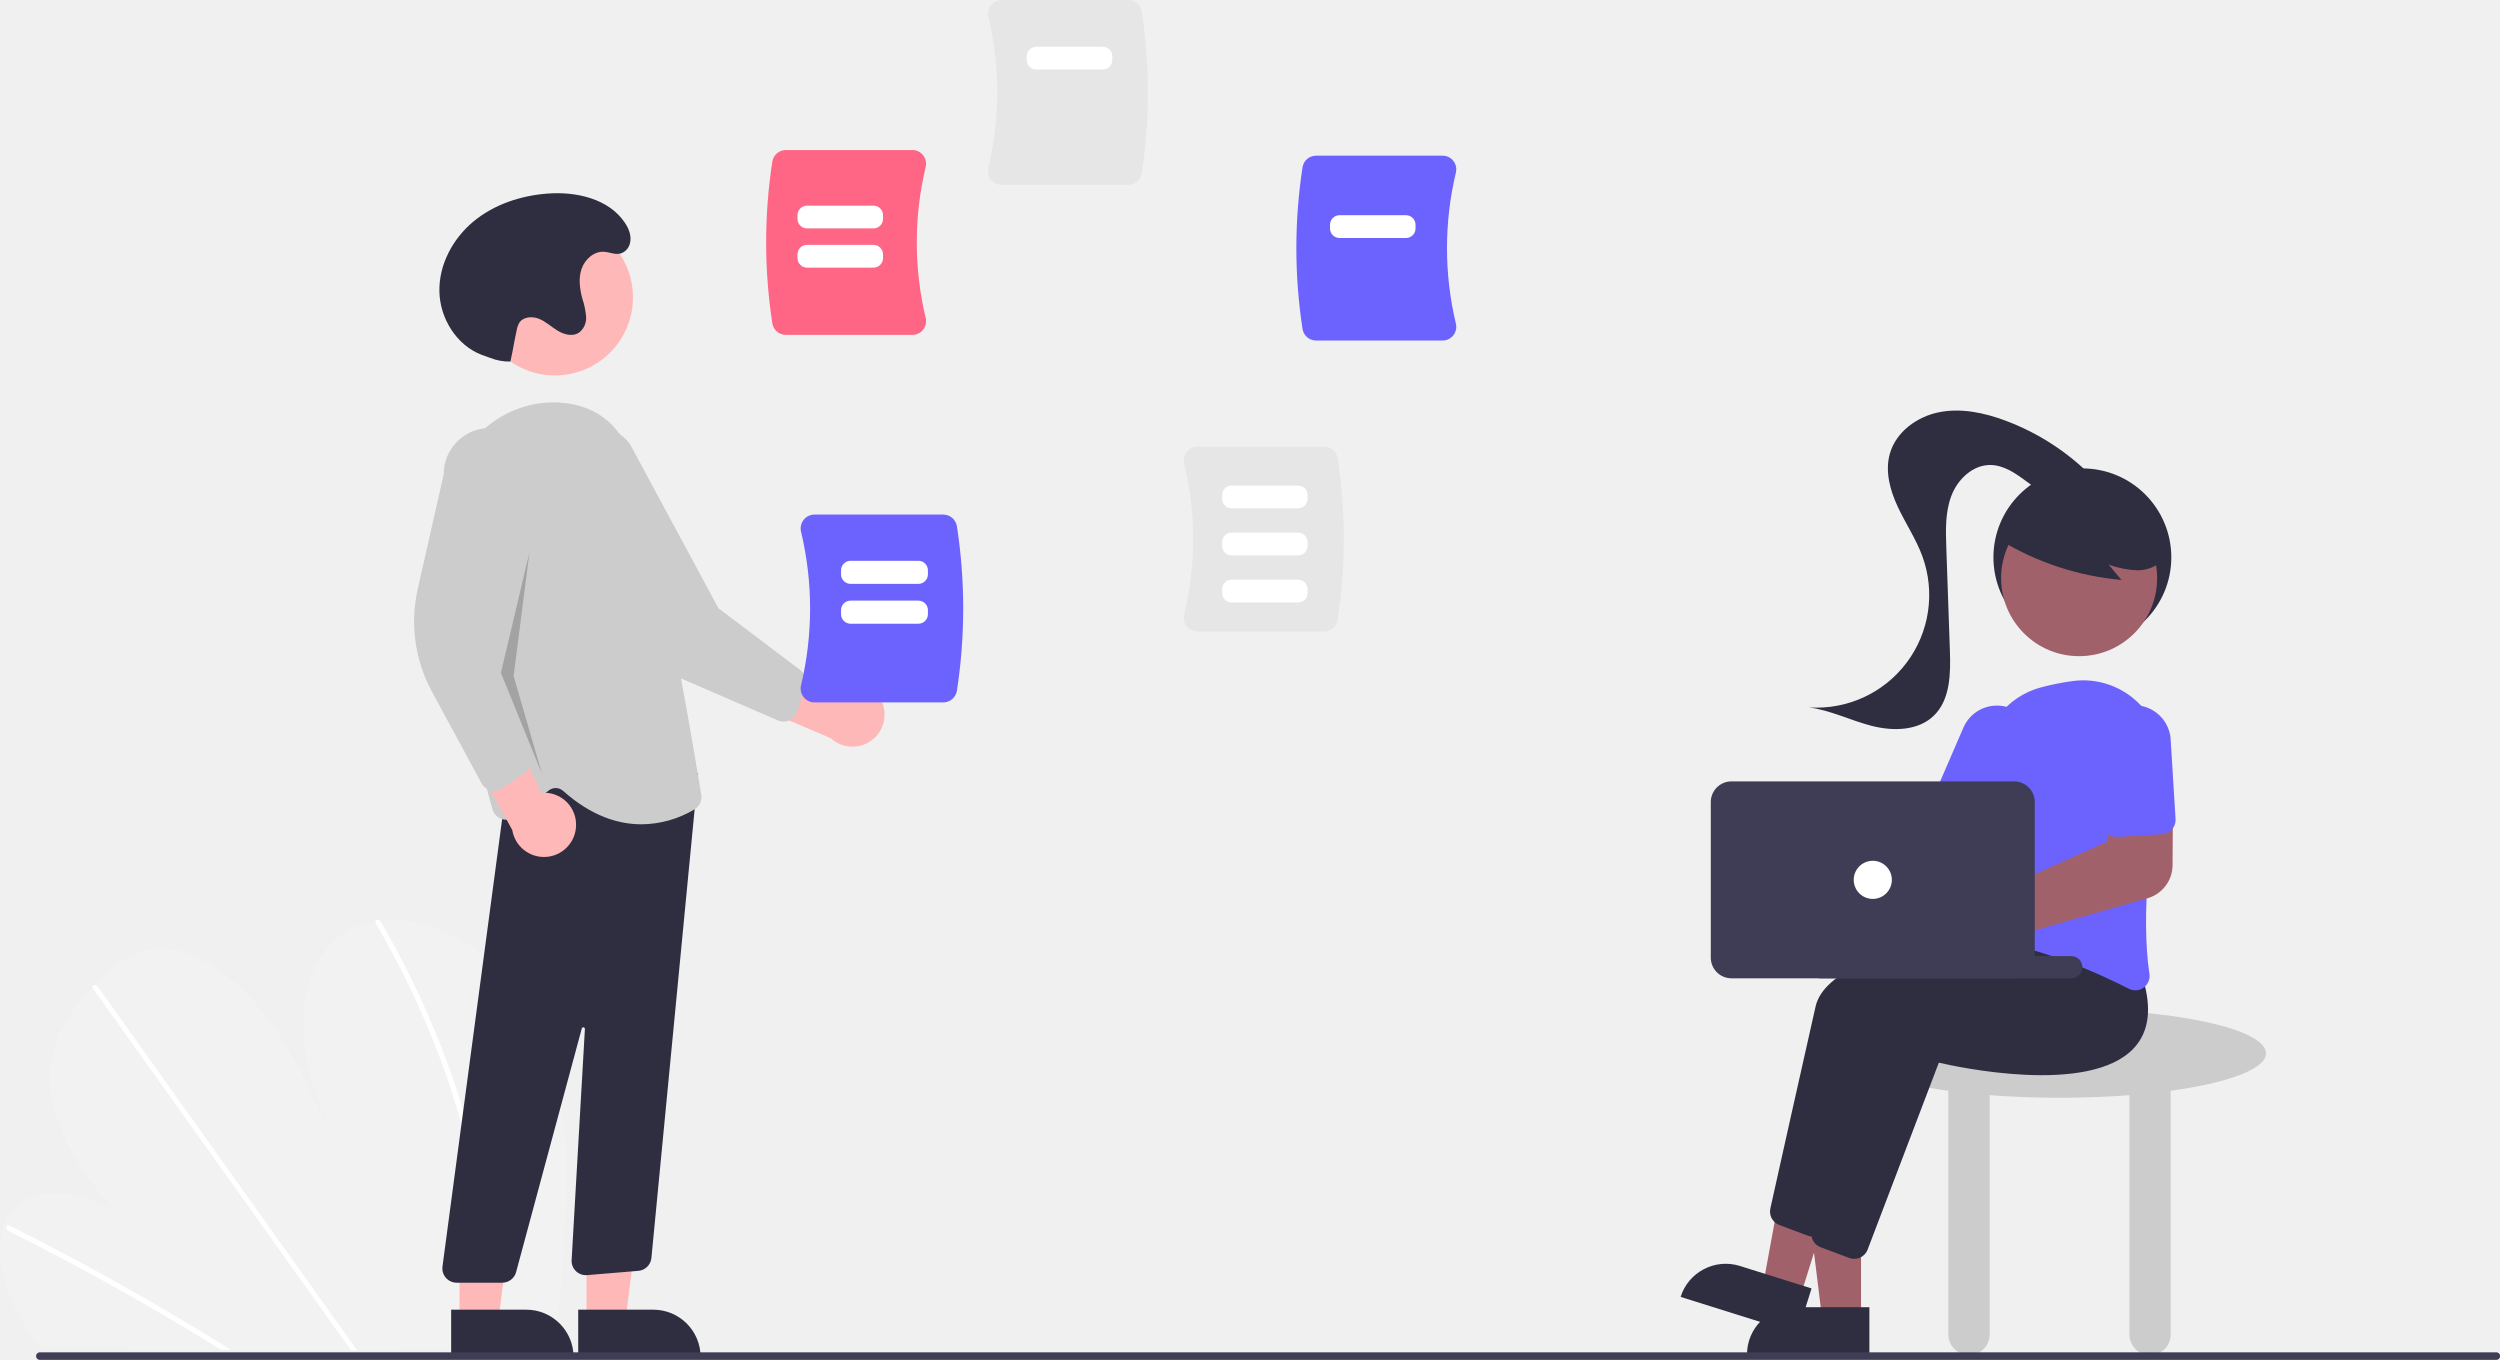
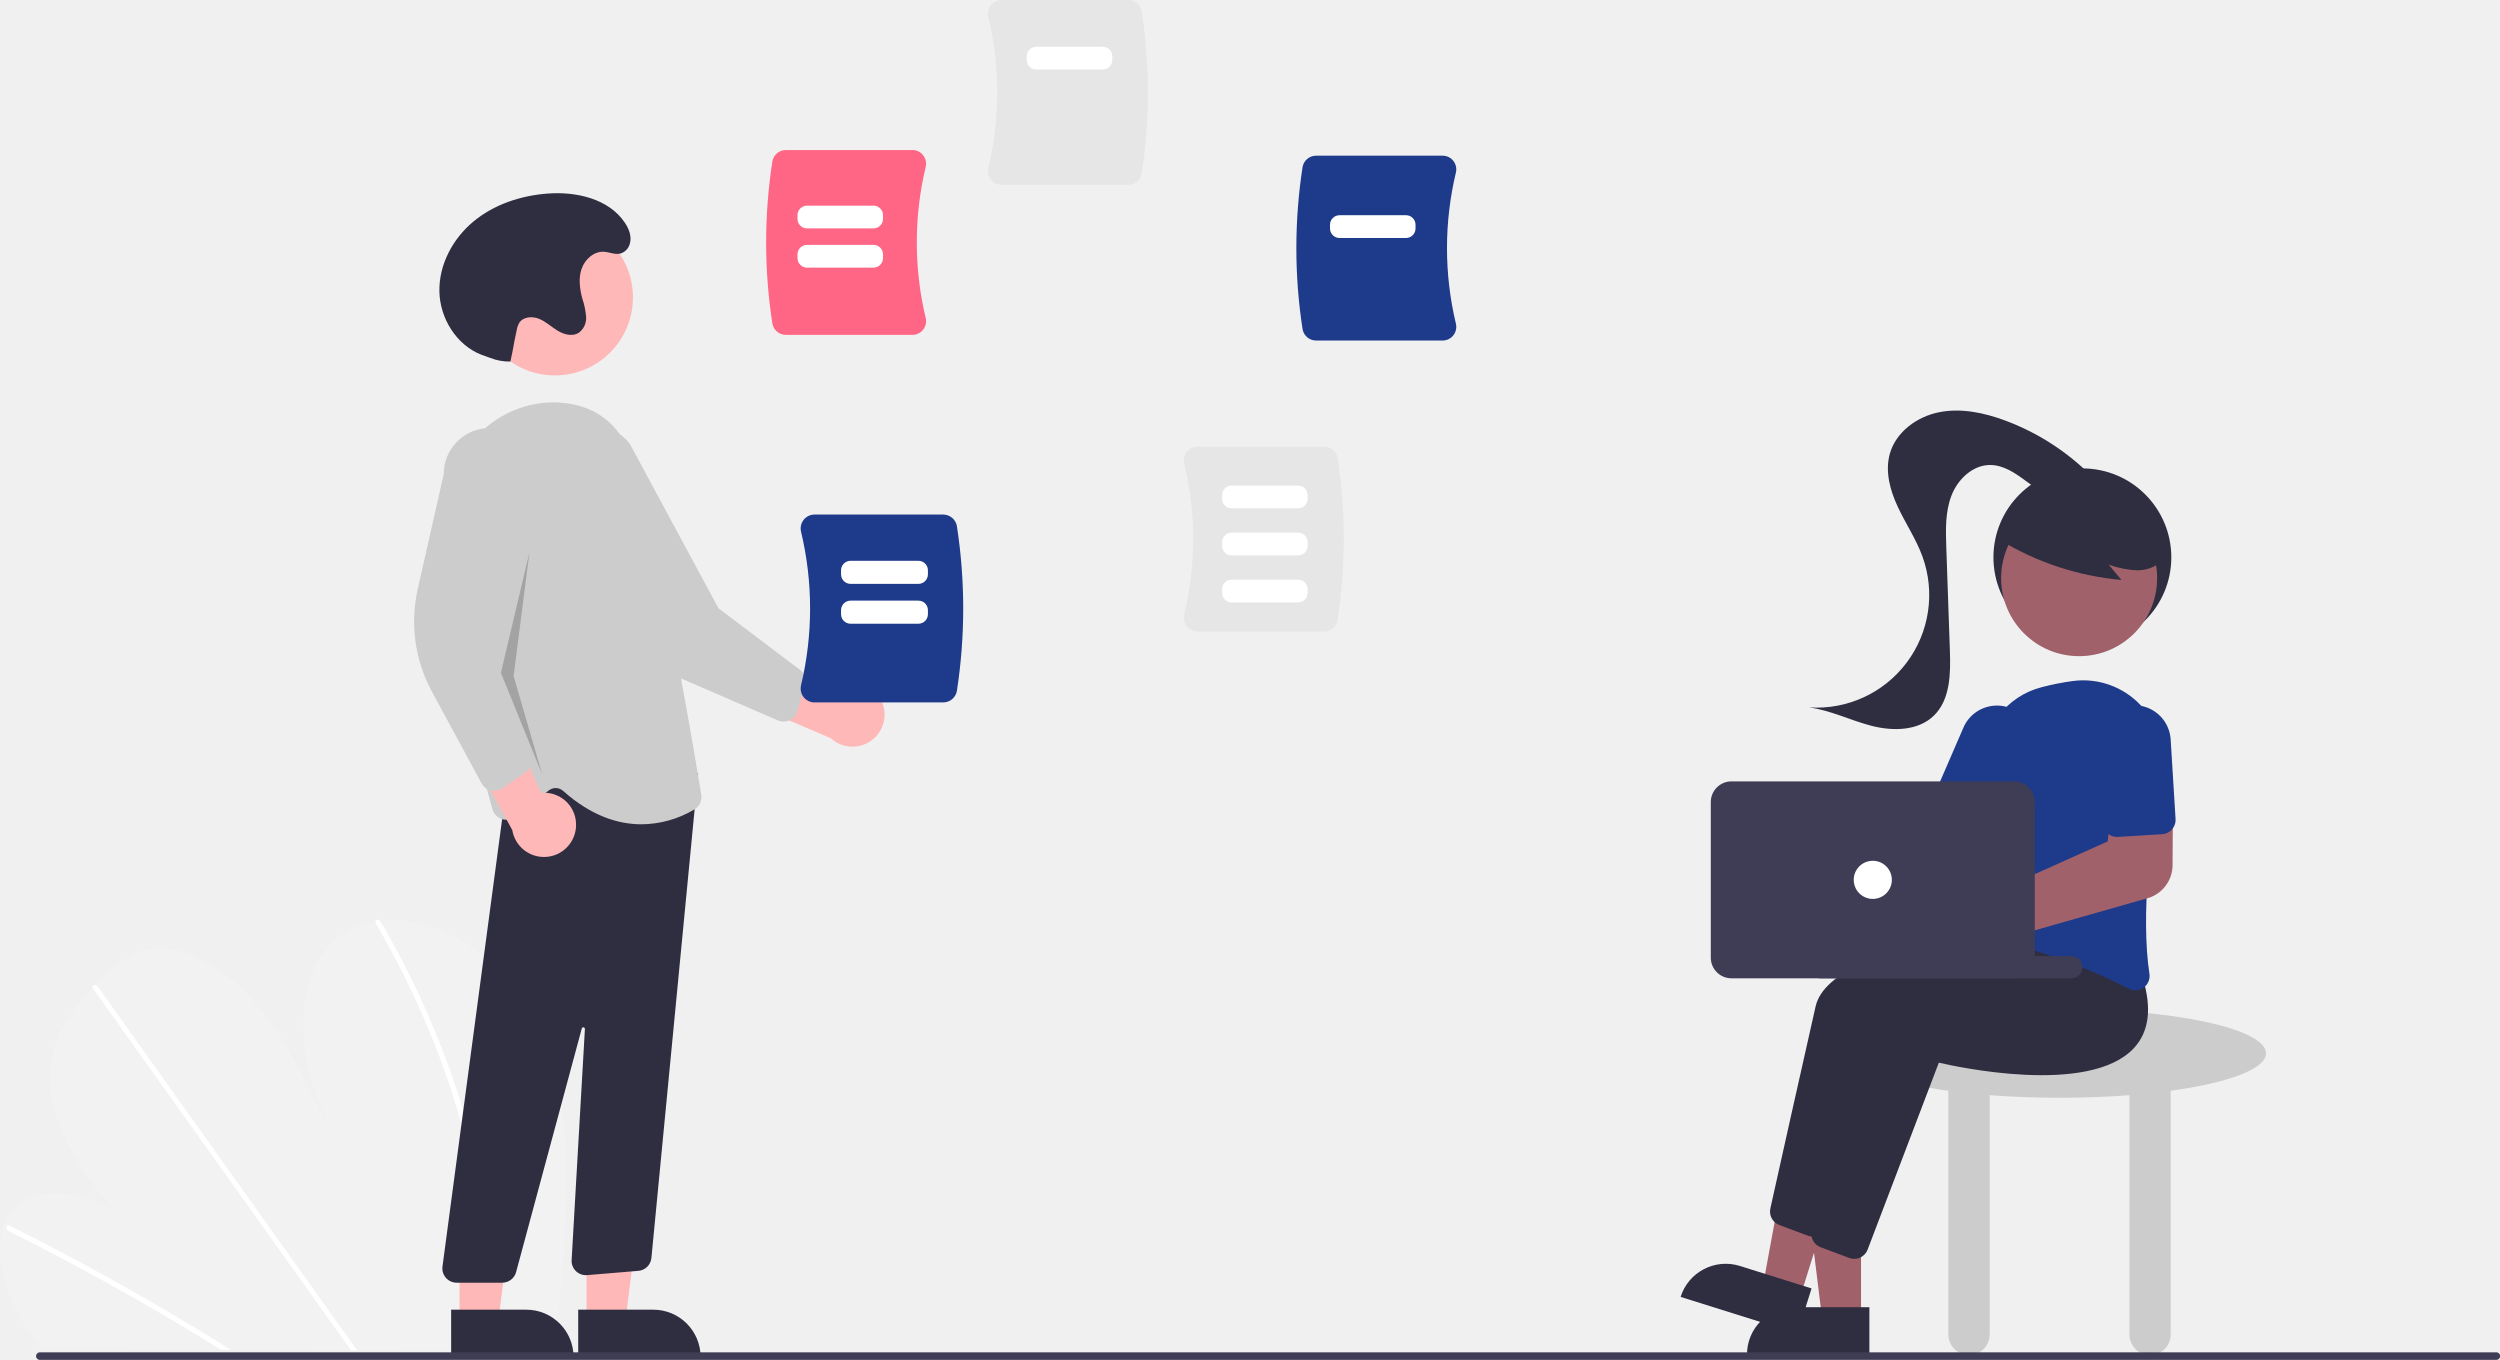
<svg xmlns="http://www.w3.org/2000/svg" id="a2525de1-ea14-4c9e-818b-1d269b9a5d3c" data-name="Layer 1" width="787.067" height="428.128" viewBox="0 0 787.067 428.128">
  <path d="M384.646,608.214a400.444,400.444,0,0,1-3.775,51.455c-.083.599-.173,1.198-.256,1.796l-161.217-.901c-.473-.595-.939-1.197-1.391-1.806-1.505-2.016-2.916-4.089-4.211-6.233-6.224-10.331-9.074-22.427-6.218-30.773l.051-.13a14.644,14.644,0,0,1,2.858-4.966c6.511-7.329,19.674-6.107,31.62-.192-10.715-11.728-19.246-26.528-19.895-39.738-.636-12.885,6.102-22.09,13.41-29.912.24-.259.48-.51.719-.761.116-.129.24-.251.356-.381,5.702-5.961,12.349-11.838,21.97-11.127,10.552.781,22.251,9.619,30.454,19.919,8.203,10.292,13.654,21.984,19.179,33.394,5.532,11.403,11.518,23.098,20.395,32.845-12.024-15.209-21.719-32.513-25.3-49.343s-.429-32.993,10.287-40.92a25.064,25.064,0,0,1,10.979-4.43c.462-.077.932-.139,1.409-.194,9.92-1.129,21.765,2.302,31.842,10.503,11.098,9.03,18.793,22.417,22.621,35.125C384.362,584.153,384.77,596.387,384.646,608.214Z" transform="translate(-206.4667 -235.9361)" fill="#f2f2f2" />
  <path d="M279.168,660.898l-3.083-.017q-1.468-.918-2.95-1.814c-.612-.386-1.23-.758-1.85-1.137q-15.338-9.368-30.869-17.971-15.516-8.611-31.188-16.428a1.292,1.292,0,0,1-.743-1.477.372.372,0,0,1,.051-.108c.146-.274.471-.387.947-.154,1.282.643,2.57,1.285,3.852,1.942q15.715,7.951,31.295,16.696,15.569,8.741,30.961,18.253c.216.131.432.27.648.401C277.218,659.689,278.19,660.293,279.168,660.898Z" transform="translate(-206.4667 -235.9361)" fill="#fff" />
  <path d="M318.917,661.12l-1.906-.011c-.43-.602-.852-1.203-1.282-1.805q-15.152-21.248-30.299-42.497-24.804-34.787-49.592-69.573a1.228,1.228,0,0,1-.214-.42c-.141-.513.236-.815.719-.761a1.448,1.448,0,0,1,1.007.641q13.906,19.508,27.805,39.002,24.674,34.613,49.342,69.218c1.046,1.464,2.092,2.936,3.138,4.4C318.065,659.917,318.494,660.519,318.917,661.12Z" transform="translate(-206.4667 -235.9361)" fill="#fff" />
  <path d="M361.386,650.05c-.097,3.213-.31,6.374-.588,9.506q-.081.899-.162,1.797l-2-.011c.061-.599.122-1.198.176-1.797.423-4.525.723-9.101.763-13.802a192.539,192.539,0,0,0-3.79-38.81,241.645,241.645,0,0,0-11.74-40.321,276.902,276.902,0,0,0-19.208-39.893,1.065,1.065,0,0,1-.177-.709c.083-.57.841-.739,1.409-.194a1.655,1.655,0,0,1,.287.363q1.384,2.38,2.717,4.774a276.709,276.709,0,0,1,18.384,40.033,240.501,240.501,0,0,1,10.944,40.381A189.953,189.953,0,0,1,361.386,650.05Z" transform="translate(-206.4667 -235.9361)" fill="#fff" />
  <path d="M919.865,567.547c0-7.732-29.102-14-65-14s-65,6.268-65,14c0,4.955,11.964,9.306,30,11.794v76.706a6.5,6.5,0,0,0,13,0v-75.324c6.872.532,14.277.824,22,.824s15.128-.292,22-.824v75.324a6.5,6.5,0,0,0,13,0V579.341C907.901,576.853,919.865,572.502,919.865,567.547Z" transform="translate(-206.4667 -235.9361)" fill="#ccc" />
  <circle cx="655.586" cy="175.468" r="28" fill="#2f2e41" />
  <polygon points="585.905 415.034 573.645 415.034 567.813 367.746 585.907 367.746 585.905 415.034" fill="#a0616a" />
  <path d="M564.888,411.531h23.644a0,0,0,0,1,0,0v14.887a0,0,0,0,1,0,0H550.001a0,0,0,0,1,0,0v0A14.887,14.887,0,0,1,564.888,411.531Z" fill="#2f2e41" />
  <polygon points="566.768 408.192 555.07 404.521 563.662 357.656 580.926 363.073 566.768 408.192" fill="#a0616a" />
  <path d="M751.801,635.462h23.644a0,0,0,0,1,0,0v14.887a0,0,0,0,1,0,0H736.914a0,0,0,0,1,0,0v0A14.887,14.887,0,0,1,751.801,635.462Z" transform="translate(20.72246 -432.8544) rotate(17.42262)" fill="#2f2e41" />
  <path d="M777.223,625.26a4.462,4.462,0,0,1-1.572-.286l-9.019-3.382a4.516,4.516,0,0,1-2.814-5.184c2.271-10.21,10.01-44.971,14.247-63.615,5.026-22.115,78.343-26.225,81.461-26.389l.256-.014,8.248,10.364c2.98,9.579,2.036,17.051-2.808,22.208-14.132,15.047-56.327,5.71-61.359,4.528L781.436,622.363A4.513,4.513,0,0,1,777.223,625.26Z" transform="translate(-206.4667 -235.9361)" fill="#2f2e41" />
  <path d="M790.223,632.26a4.462,4.462,0,0,1-1.572-.286l-9.019-3.382a4.516,4.516,0,0,1-2.814-5.184c2.271-10.21,10.01-44.971,14.247-63.615,5.026-22.115,78.343-26.225,81.461-26.389l.256-.014,8.248,10.364c2.98,9.579,2.036,17.051-2.808,22.208-14.132,15.046-56.327,5.71-61.359,4.528L794.436,629.363A4.513,4.513,0,0,1,790.223,632.26Z" transform="translate(-206.4667 -235.9361)" fill="#2f2e41" />
  <path d="M764.128,488.24a10.527,10.527,0,0,1,.885,1.402l49.32,5.196,7.1-9.734,16.091,8.794L823.579,517.52l-60.487-15.423a10.496,10.496,0,1,1,1.036-13.857Z" transform="translate(-206.4667 -235.9361)" fill="#a0616a" />
-   <path d="M878.741,547.722a4.501,4.501,0,0,1-2.05-.501c-9.862-5.015-29.066-13.699-46.875-15.517a4.392,4.392,0,0,1-3.095-1.75,4.519,4.519,0,0,1-.834-3.511c1.607-8.896,5.293-31.547,4.818-49.701a24.596,24.596,0,0,1,18.582-24.468h0A79.866,79.866,0,0,1,859.201,450.321a24.795,24.795,0,0,1,27.559,28.762c-3.176,18.813-6.377,45.09-3.595,63.433a4.507,4.507,0,0,1-1.819,4.349A4.429,4.429,0,0,1,878.741,547.722Z" transform="translate(-206.4667 -235.9361)" fill="#6c63ff" />
-   <path d="M831.619,499.871a4.496,4.496,0,0,1-1.787-.373l-12.848-5.562a4.506,4.506,0,0,1-2.342-5.917l9.932-22.942a11.5,11.5,0,1,1,21.107,9.136L835.75,497.155a4.511,4.511,0,0,1-4.131,2.716Z" transform="translate(-206.4667 -235.9361)" fill="#6c63ff" />
+   <path d="M878.741,547.722a4.501,4.501,0,0,1-2.05-.501c-9.862-5.015-29.066-13.699-46.875-15.517a4.392,4.392,0,0,1-3.095-1.75,4.519,4.519,0,0,1-.834-3.511c1.607-8.896,5.293-31.547,4.818-49.701a24.596,24.596,0,0,1,18.582-24.468h0A79.866,79.866,0,0,1,859.201,450.321a24.795,24.795,0,0,1,27.559,28.762c-3.176,18.813-6.377,45.09-3.595,63.433a4.507,4.507,0,0,1-1.819,4.349A4.429,4.429,0,0,1,878.741,547.722Z" transform="translate(-206.4667 -235.9361)" fill="#1e3a8a" />
+   <path d="M831.619,499.871a4.496,4.496,0,0,1-1.787-.373l-12.848-5.562a4.506,4.506,0,0,1-2.342-5.917l9.932-22.942a11.5,11.5,0,1,1,21.107,9.136L835.75,497.155a4.511,4.511,0,0,1-4.131,2.716Z" transform="translate(-206.4667 -235.9361)" fill="#1e3a8a" />
  <circle cx="654.562" cy="182.019" r="24.561" fill="#a0616a" />
  <path d="M836.026,405.888a88.59,88.59,0,0,0,38.326,12.628l-4.04-4.841a29.688,29.688,0,0,0,9.171,1.821c3.13-.049,6.41-1.254,8.186-3.832a9.342,9.342,0,0,0,.625-8.63,17.694,17.694,0,0,0-5.566-6.96,33.139,33.139,0,0,0-30.844-5.512,19.806,19.806,0,0,0-9.212,5.909c-2.328,2.872-6.811,5.432-5.619,8.932Z" transform="translate(-206.4667 -235.9361)" fill="#2f2e41" />
  <path d="M865.158,386.067a75.485,75.485,0,0,0-27.463-17.759c-6.639-2.459-13.865-3.979-20.805-2.582s-13.504,6.198-15.44,13.008c-1.583,5.568.052,11.564,2.509,16.806s5.738,10.102,7.725,15.54a35.468,35.468,0,0,1-35.689,47.562c6.819.914,13.105,4.119,19.771,5.825s14.533,1.59,19.486-3.185c5.241-5.052,5.346-13.267,5.092-20.542q-.565-16.222-1.13-32.445c-.192-5.515-.356-11.208,1.633-16.356s6.716-9.656,12.235-9.609c4.183.035,7.884,2.569,11.239,5.068s6.904,5.165,11.071,5.536,8.923-2.711,8.611-6.883" transform="translate(-206.4667 -235.9361)" fill="#2f2e41" />
  <path d="M819.736,541.413a11.004,11.004,0,1,1,4.242-21.164h0a10.567,10.567,0,0,1,1.312.665l44.741-20.087,1.257-12.134,19.286-.516-.128,20.202a10.88,10.88,0,0,1-7.861,10.343l-52.322,14.893a10.259,10.259,0,0,1-.359,1.019,11.045,11.045,0,0,1-10.167,6.78Z" transform="translate(-206.4667 -235.9361)" fill="#a0616a" />
-   <path d="M888.939,498.08a4.496,4.496,0,0,1-1.762.476l-13.974.859a4.506,4.506,0,0,1-4.768-4.215l-1.534-24.953a11.5,11.5,0,1,1,22.956-1.412l1.534,24.953a4.511,4.511,0,0,1-2.453,4.292Z" transform="translate(-206.4667 -235.9361)" fill="#6c63ff" />
+   <path d="M888.939,498.08a4.496,4.496,0,0,1-1.762.476l-13.974.859a4.506,4.506,0,0,1-4.768-4.215l-1.534-24.953a11.5,11.5,0,1,1,22.956-1.412l1.534,24.953a4.511,4.511,0,0,1-2.453,4.292Z" transform="translate(-206.4667 -235.9361)" fill="#1e3a8a" />
  <path d="M779.57,536.936h79a3.5,3.5,0,0,1,3.5,3.5v0a3.5,3.5,0,0,1-3.5,3.5h-79a3.5,3.5,0,0,1-3.5-3.5v0A3.5,3.5,0,0,1,779.57,536.936Z" transform="translate(1431.673 844.9361) rotate(180)" fill="#3f3d56" />
  <path d="M745.07,537.436v-49a6.507,6.507,0,0,1,6.5-6.5h89a6.507,6.507,0,0,1,6.5,6.5v49a6.507,6.507,0,0,1-6.5,6.5h-89A6.507,6.507,0,0,1,745.07,537.436Z" transform="translate(-206.4667 -235.9361)" fill="#3f3d56" />
  <circle cx="589.603" cy="277" r="6" fill="#fff" />
  <path d="M483.247,455.273a10.056,10.056,0,0,0-15.32-1.744l-31.754-16.39,1.974,18.464,29.852,12.734a10.11,10.11,0,0,0,15.249-13.064Z" transform="translate(-206.4667 -235.9361)" fill="#ffb8b8" />
  <path d="M455.027,462.706a4.505,4.505,0,0,1-3.669.039L421.196,449.661A46.373,46.373,0,0,1,397.734,426.963l-15.857-33.471a14.497,14.497,0,1,1,22.901-17.781l27.873,51.714,25.737,19.442a4.515,4.515,0,0,1,1.587,4.921l-2.526,8.159a4.506,4.506,0,0,1-1.524,2.211A4.455,4.455,0,0,1,455.027,462.706Z" transform="translate(-206.4667 -235.9361)" fill="#ccc" />
  <circle cx="174.712" cy="93.631" r="24.561" fill="#ffb8b8" />
  <polygon points="184.661 415.827 196.92 415.827 202.753 368.539 184.658 368.539 184.661 415.827" fill="#ffb8b8" />
  <path d="M388.5,648.26h38.531a0,0,0,0,1,0,0v14.887a0,0,0,0,1,0,0H403.387a14.887,14.887,0,0,1-14.887-14.887v0A0,0,0,0,1,388.5,648.26Z" transform="translate(609.0948 1075.452) rotate(179.9974)" fill="#2f2e41" />
  <polygon points="144.661 415.827 156.92 415.827 162.753 368.539 144.658 368.539 144.661 415.827" fill="#ffb8b8" />
  <path d="M348.5,648.26h38.531a0,0,0,0,1,0,0v14.887a0,0,0,0,1,0,0H363.387a14.887,14.887,0,0,1-14.887-14.887v0A0,0,0,0,1,348.5,648.26Z" transform="translate(529.0948 1075.454) rotate(179.9974)" fill="#2f2e41" />
  <path d="M346.847,638.228a4.499,4.499,0,0,1-1.075-3.559l21.465-160.985,53.329,9.057,5.691-3.415L411.539,632.07a4.512,4.512,0,0,1-4.096,3.964l-16.148,1.346a4.499,4.499,0,0,1-4.866-4.742l4.181-72.742a.5.5,0,0,0-.982-.16l-20.683,76.7a4.508,4.508,0,0,1-4.345,3.329h-14.367A4.498,4.498,0,0,1,346.847,638.228Z" transform="translate(-206.4667 -235.9361)" fill="#2f2e41" />
  <path d="M383.779,484.952a3.533,3.533,0,0,0-4.516-.188l-10.662,8.293a4.496,4.496,0,0,1-7.087-2.307c-5.23-18.315-17.078-64.418-14.159-96.866,1.655-18.393,17.537-32.371,35.405-31.198,12.216.814,20.252,7.861,23.886,20.944,8.923,32.122,18.728,91.044,20.603,102.53a4.48,4.48,0,0,1-2.136,4.589A32.939,32.939,0,0,1,408.42,495.447C401.301,495.447,392.765,492.968,383.779,484.952Z" transform="translate(-206.4667 -235.9361)" fill="#ccc" />
  <path d="M387.802,496.379a10.056,10.056,0,0,0-10.979-10.827l-14.872-32.493-9.842,15.747L367.741,497.248a10.11,10.11,0,0,0,20.061-.869Z" transform="translate(-206.4667 -235.9361)" fill="#ffb8b8" />
  <path d="M361.01,484.812a4.505,4.505,0,0,1-2.911-2.233l-15.659-28.909a46.373,46.373,0,0,1-4.454-32.339l8.178-36.123a14.497,14.497,0,1,1,28.993.142l-9.981,57.893,8.254,31.181a4.515,4.515,0,0,1-1.789,4.852l-7.023,4.861a4.506,4.506,0,0,1-2.564.8A4.455,4.455,0,0,1,361.01,484.812Z" transform="translate(-206.4667 -235.9361)" fill="#ccc" />
  <polygon points="166.697 173.828 157.697 211.828 170.697 243.828 161.697 212.828 166.697 173.828" opacity="0.2" />
  <path d="M367.163,349.764a16.538,16.538,0,0,1-6.388-1.156c-.894-.345-1.822-.628-2.715-.973-7.882-3.045-13.074-11.439-13.26-19.887s4.189-16.646,10.685-22.05,14.91-8.177,23.335-8.819c9.075-.691,19.294,1.61,24.365,9.168,1.35,2.012,2.294,4.453,1.494,6.882a4.403,4.403,0,0,1-1.241,1.906c-2.265,2.015-4.522.5-6.831.366-3.173-.184-6.023,2.385-7.048,5.394s-.573,6.322.254,9.391a23.46,23.46,0,0,1,1.182,5.71,5.741,5.741,0,0,1-2.379,5.055c-1.983,1.199-4.587.505-6.571-.692s-3.698-2.86-5.842-3.741-5.022-.685-6.27,1.267a6.935,6.935,0,0,0-.793,2.289c-1.118,5.095-.861,4.795-1.98,9.89Z" transform="translate(-206.4667 -235.9361)" fill="#2f2e41" />
  <path d="M580.115,433.115a4.32,4.32,0,0,1-.807-3.705,102.328,102.328,0,0,0-0-47.525,4.321,4.321,0,0,1,.808-3.705,4.248,4.248,0,0,1,3.355-1.626h39.872a4.302,4.302,0,0,1,4.237,3.606,167.487,167.487,0,0,1,0,50.975,4.302,4.302,0,0,1-4.237,3.606H583.47A4.248,4.248,0,0,1,580.115,433.115Z" transform="translate(-206.4667 -235.9361)" fill="#e6e6e6" />
  <path d="M518.434,292.497a4.318,4.318,0,0,1-.807-3.705,102.332,102.332,0,0,0,0-47.525,4.318,4.318,0,0,1,.807-3.705,4.247,4.247,0,0,1,3.355-1.626h39.873a4.303,4.303,0,0,1,4.237,3.606,167.487,167.487,0,0,1,0,50.975,4.303,4.303,0,0,1-4.237,3.606H521.789A4.247,4.247,0,0,1,518.434,292.497Z" transform="translate(-206.4667 -235.9361)" fill="#e6e6e6" />
-   <path d="M616.545,339.535a167.487,167.487,0,0,1,0-50.975,4.302,4.302,0,0,1,4.237-3.606h39.873a4.247,4.247,0,0,1,3.355,1.626,4.319,4.319,0,0,1,.807,3.705,102.328,102.328,0,0,0-0,47.525,4.318,4.318,0,0,1-.807,3.705,4.247,4.247,0,0,1-3.355,1.626H620.782A4.302,4.302,0,0,1,616.545,339.535Z" transform="translate(-206.4667 -235.9361)" fill="#6c63ff" />
+   <path d="M616.545,339.535a167.487,167.487,0,0,1,0-50.975,4.302,4.302,0,0,1,4.237-3.606h39.873a4.247,4.247,0,0,1,3.355,1.626,4.319,4.319,0,0,1,.807,3.705,102.328,102.328,0,0,0-0,47.525,4.318,4.318,0,0,1-.807,3.705,4.247,4.247,0,0,1-3.355,1.626H620.782A4.302,4.302,0,0,1,616.545,339.535Z" transform="translate(-206.4667 -235.9361)" fill="#1e3a8a" />
  <path d="M449.622,337.755a167.506,167.506,0,0,1,0-50.975,4.303,4.303,0,0,1,4.237-3.606h39.873a4.247,4.247,0,0,1,3.355,1.626,4.319,4.319,0,0,1,.807,3.705,102.328,102.328,0,0,0-0,47.525,4.318,4.318,0,0,1-.807,3.705,4.247,4.247,0,0,1-3.355,1.626H453.86A4.303,4.303,0,0,1,449.622,337.755Z" transform="translate(-206.4667 -235.9361)" fill="#ff6584" />
-   <path d="M459.484,455.426a4.391,4.391,0,0,1-.821-3.766,104.001,104.001,0,0,0-0-48.306,4.392,4.392,0,0,1,.821-3.766,4.318,4.318,0,0,1,3.41-1.652H503.422a4.373,4.373,0,0,1,4.307,3.665,170.238,170.238,0,0,1,0,51.813,4.373,4.373,0,0,1-4.307,3.665H462.895A4.318,4.318,0,0,1,459.484,455.426Z" transform="translate(-206.4667 -235.9361)" fill="#6c63ff" />
+   <path d="M459.484,455.426a4.391,4.391,0,0,1-.821-3.766,104.001,104.001,0,0,0-0-48.306,4.392,4.392,0,0,1,.821-3.766,4.318,4.318,0,0,1,3.41-1.652H503.422a4.373,4.373,0,0,1,4.307,3.665,170.238,170.238,0,0,1,0,51.813,4.373,4.373,0,0,1-4.307,3.665H462.895A4.318,4.318,0,0,1,459.484,455.426Z" transform="translate(-206.4667 -235.9361)" fill="#1e3a8a" />
  <path d="M219.049,664.064h773.294a1.191,1.191,0,1,0,0-2.381h-773.294a1.191,1.191,0,1,0,0,2.381Z" transform="translate(-206.4667 -235.9361)" fill="#3f3d56" />
  <path d="M495.601,419.758H474.252a3.003,3.003,0,0,1-3-3V415.484a3.003,3.003,0,0,1,3-3h21.349a3.003,3.003,0,0,1,3,3v1.274A3.003,3.003,0,0,1,495.601,419.758Z" transform="translate(-206.4667 -235.9361)" fill="#fff" />
  <path d="M495.601,432.305H474.252a3.003,3.003,0,0,1-3-3v-1.274a3.003,3.003,0,0,1,3-3h21.349a3.003,3.003,0,0,1,3,3v1.274A3.003,3.003,0,0,1,495.601,432.305Z" transform="translate(-206.4667 -235.9361)" fill="#fff" />
  <path d="M481.462,307.85H460.538a3.003,3.003,0,0,1-3-3v-1.172a3.003,3.003,0,0,1,3-3H481.462a3.003,3.003,0,0,1,3,3v1.172A3.003,3.003,0,0,1,481.462,307.85Z" transform="translate(-206.4667 -235.9361)" fill="#fff" />
  <path d="M615.141,395.98H594.218a3.003,3.003,0,0,1-3-3v-1.172a3.003,3.003,0,0,1,3-3h20.923a3.003,3.003,0,0,1,3,3v1.172A3.003,3.003,0,0,1,615.141,395.98Z" transform="translate(-206.4667 -235.9361)" fill="#fff" />
  <path d="M615.141,410.793H594.218a3.003,3.003,0,0,1-3-3v-1.172a3.003,3.003,0,0,1,3-3h20.923a3.003,3.003,0,0,1,3,3v1.172A3.003,3.003,0,0,1,615.141,410.793Z" transform="translate(-206.4667 -235.9361)" fill="#fff" />
  <path d="M615.141,425.607H594.218a3.003,3.003,0,0,1-3-3V421.434a3.003,3.003,0,0,1,3-3h20.923a3.003,3.003,0,0,1,3,3v1.172A3.003,3.003,0,0,1,615.141,425.607Z" transform="translate(-206.4667 -235.9361)" fill="#fff" />
  <path d="M481.462,320.195H460.538a3.003,3.003,0,0,1-3-3v-1.172a3.003,3.003,0,0,1,3-3H481.462a3.003,3.003,0,0,1,3,3v1.172A3.003,3.003,0,0,1,481.462,320.195Z" transform="translate(-206.4667 -235.9361)" fill="#fff" />
  <path d="M553.639,257.831H532.716a3.003,3.003,0,0,1-3-3v-1.172a3.003,3.003,0,0,1,3-3H553.639a3.003,3.003,0,0,1,3,3v1.172A3.003,3.003,0,0,1,553.639,257.831Z" transform="translate(-206.4667 -235.9361)" fill="#fff" />
  <path d="M649.113,310.865H628.189a3.003,3.003,0,0,1-3-3V306.692a3.003,3.003,0,0,1,3-3h20.924a3.003,3.003,0,0,1,3,3v1.172A3.003,3.003,0,0,1,649.113,310.865Z" transform="translate(-206.4667 -235.9361)" fill="#fff" />
</svg>
